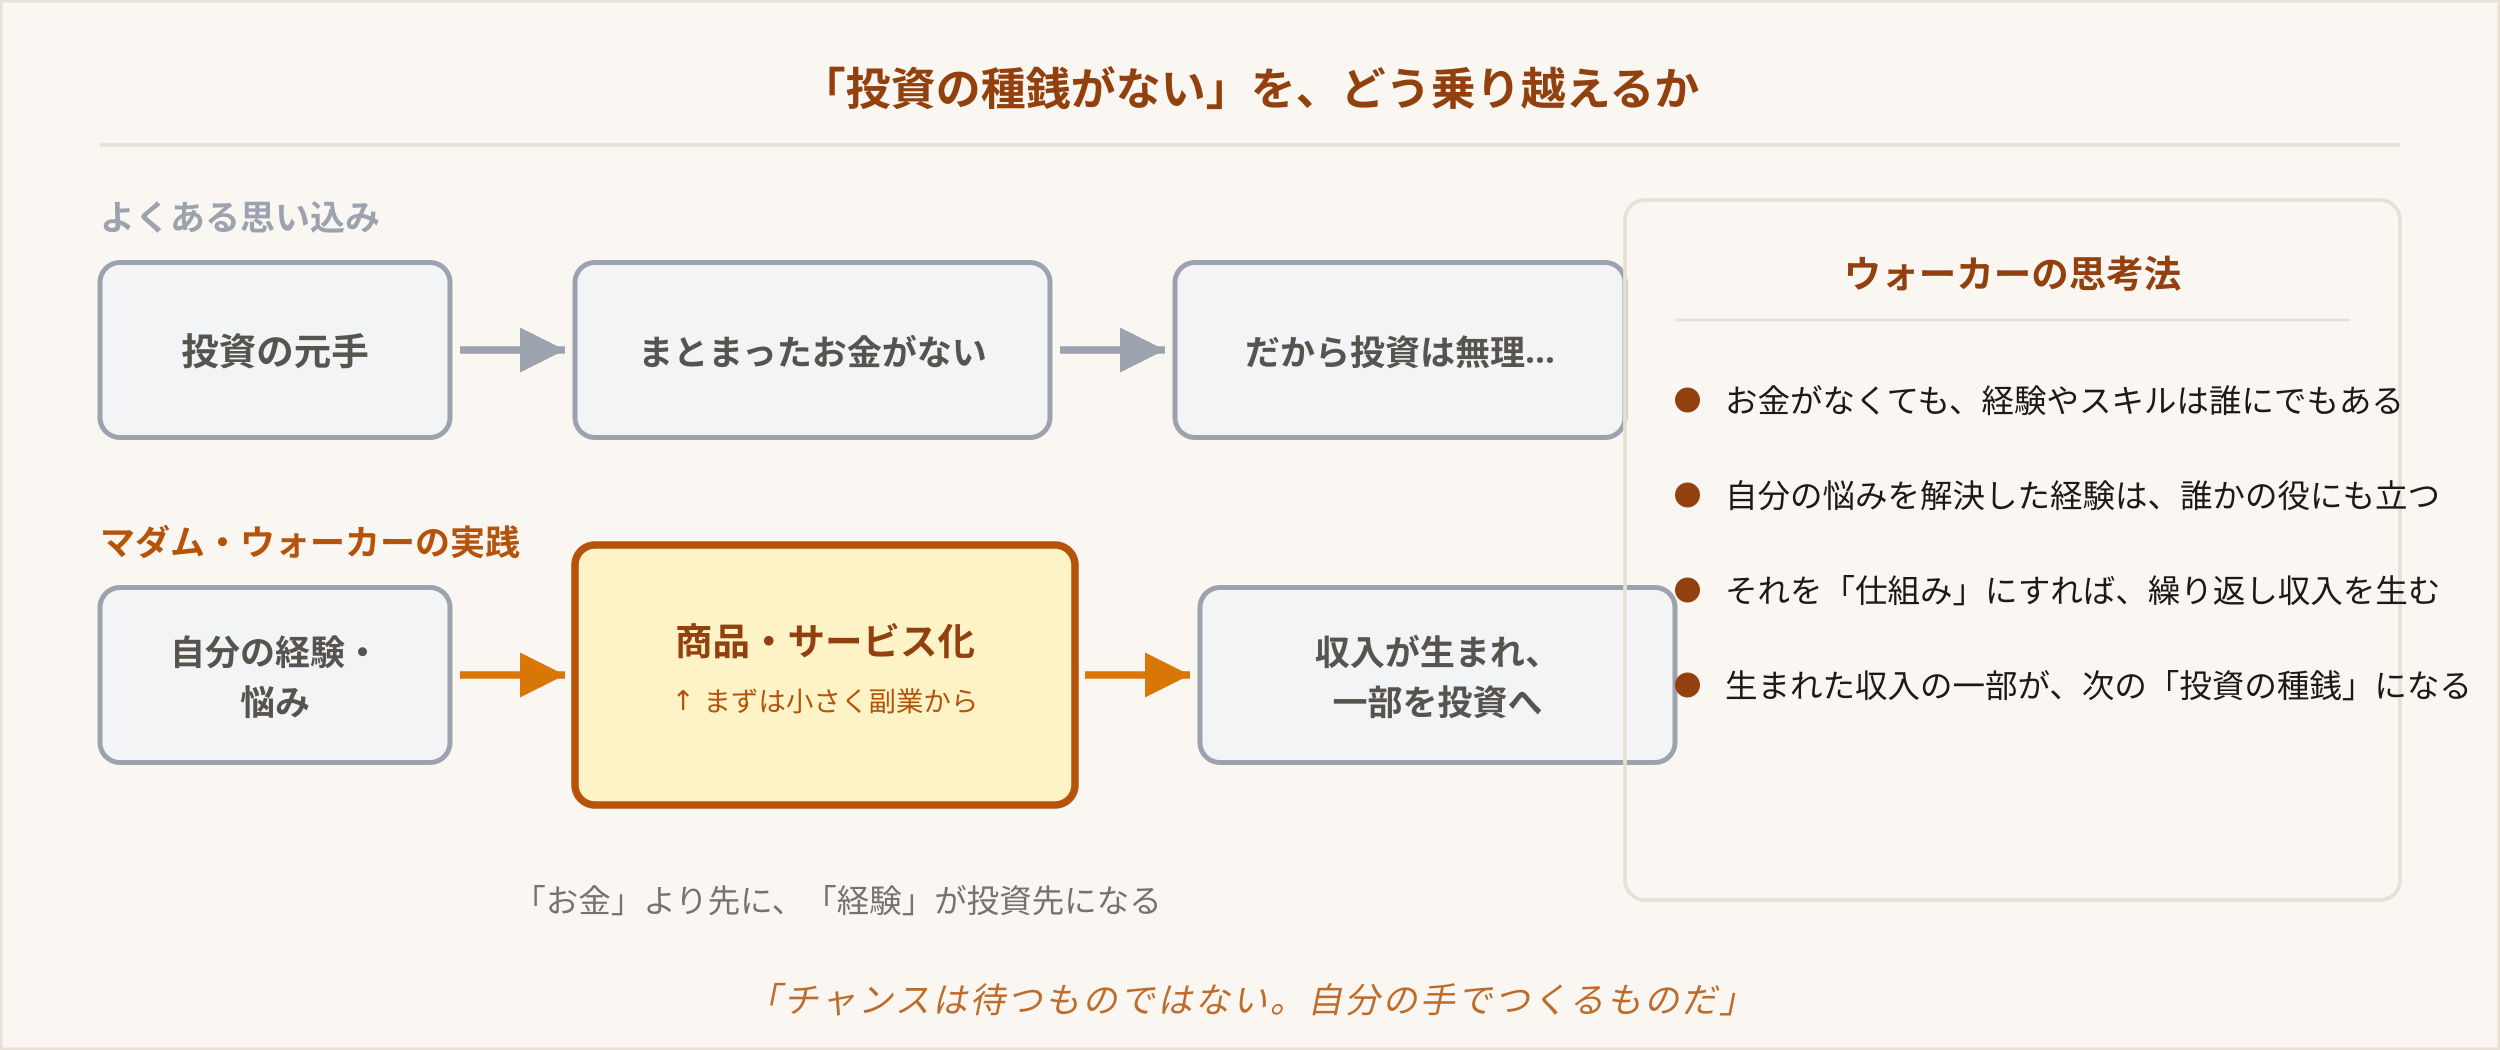
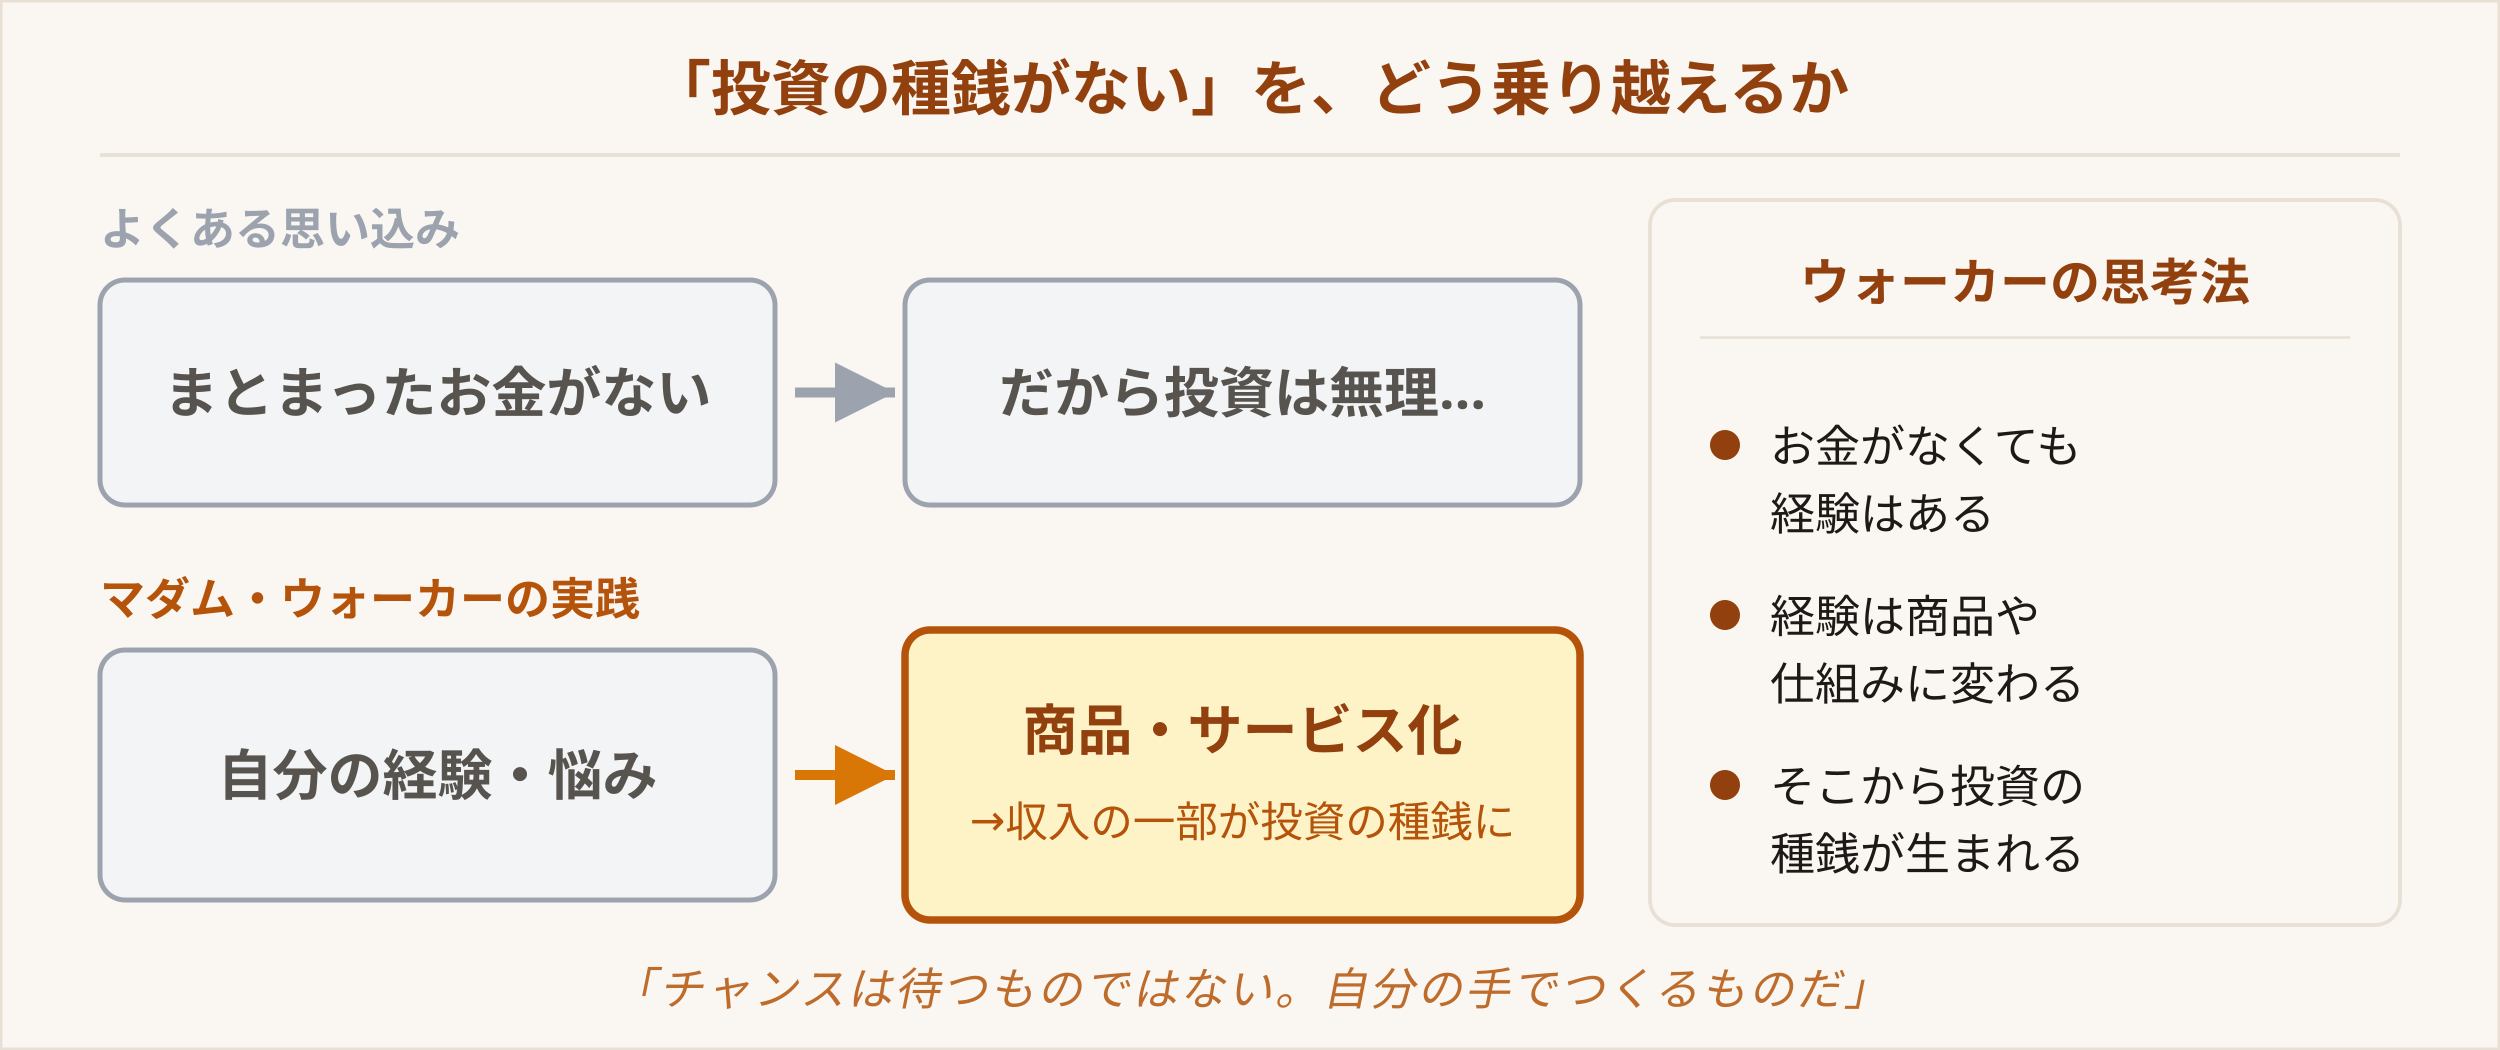
<svg xmlns="http://www.w3.org/2000/svg" width="1000" height="420" viewBox="0 0 1000 420">
  <rect width="1000" height="420" fill="#faf7f2" />
  <rect x="0" y="0" width="1000" height="420" fill="none" stroke="#e8e0d4" stroke-width="2" />
  <defs>
-     <marker id="arrowGray2" markerWidth="10" markerHeight="10" refX="6" refY="3" orient="auto">
+     <marker id="arrowGray2" markerWidth="12" markerHeight="12" refX="6" refY="3" orient="auto">
      <path d="M0,0 L6,3 L0,6 Z" fill="#9ca3af" />
    </marker>
-     <marker id="arrowAmber" markerWidth="10" markerHeight="10" refX="6" refY="3" orient="auto">
+     <marker id="arrowAmber" markerWidth="12" markerHeight="12" refX="6" refY="3" orient="auto">
      <path d="M0,0 L6,3 L0,6 Z" fill="#d97706" />
    </marker>
  </defs>
-   <text x="500" y="42" font-family="'Hiragino Sans', sans-serif" font-size="18" font-weight="700" fill="#92400e" text-anchor="middle">「投資の種銭がない」を、どう乗り越えるか</text>
-   <line x1="40" y1="58" x2="960" y2="58" stroke="#e8e0d4" stroke-width="1.5" />
-   <text x="40" y="92" font-family="'Hiragino Sans', sans-serif" font-size="14" font-weight="700" fill="#9ca3af">よくある思い込み</text>
-   <rect x="40" y="105" width="140" height="70" rx="8" fill="#f3f4f6" stroke="#9ca3af" stroke-width="2" />
-   <text x="110" y="146" font-family="'Hiragino Sans', sans-serif" font-size="15" font-weight="700" fill="#57534e" text-anchor="middle">投資の元手</text>
-   <line x1="184" y1="140" x2="226" y2="140" stroke="#9ca3af" stroke-width="3" marker-end="url(#arrowGray2)" />
-   <rect x="230" y="105" width="190" height="70" rx="8" fill="#f3f4f6" stroke="#9ca3af" stroke-width="2" />
-   <text x="325" y="146" font-family="'Hiragino Sans', sans-serif" font-size="14" font-weight="700" fill="#57534e" text-anchor="middle">まとまったお金がない</text>
-   <line x1="424" y1="140" x2="466" y2="140" stroke="#9ca3af" stroke-width="3" marker-end="url(#arrowGray2)" />
-   <rect x="470" y="105" width="180" height="70" rx="8" fill="#f3f4f6" stroke="#9ca3af" stroke-width="2" />
-   <text x="560" y="146" font-family="'Hiragino Sans', sans-serif" font-size="14" font-weight="700" fill="#57534e" text-anchor="middle">だから投資は無理…</text>
-   <text x="40" y="222" font-family="'Hiragino Sans', sans-serif" font-size="14" font-weight="700" fill="#b45309">マダム・ウォーカーの実践</text>
-   <rect x="40" y="235" width="140" height="70" rx="8" fill="#f3f4f6" stroke="#9ca3af" stroke-width="2" />
-   <text x="110" y="266" font-family="'Hiragino Sans', sans-serif" font-size="14" font-weight="700" fill="#57534e" text-anchor="middle">自分の経験・</text>
-   <text x="110" y="286" font-family="'Hiragino Sans', sans-serif" font-size="14" font-weight="700" fill="#57534e" text-anchor="middle">悩み</text>
-   <line x1="184" y1="270" x2="226" y2="270" stroke="#d97706" stroke-width="3" marker-end="url(#arrowAmber)" />
-   <rect x="230" y="218" width="200" height="104" rx="8" fill="#fef3c7" stroke="#b45309" stroke-width="3" />
-   <text x="330" y="262" font-family="'Hiragino Sans', sans-serif" font-size="15" font-weight="700" fill="#92400e" text-anchor="middle">商品・サービス化</text>
-   <text x="330" y="284" font-family="'Hiragino Sans', sans-serif" font-size="11" fill="#b45309" text-anchor="middle">↑ まずは小さく副業から</text>
-   <line x1="434" y1="270" x2="476" y2="270" stroke="#d97706" stroke-width="3" marker-end="url(#arrowAmber)" />
-   <rect x="480" y="235" width="190" height="70" rx="8" fill="#f3f4f6" stroke="#9ca3af" stroke-width="2" />
-   <text x="575" y="266" font-family="'Hiragino Sans', sans-serif" font-size="14" font-weight="700" fill="#57534e" text-anchor="middle">収入が生まれ、</text>
-   <text x="575" y="286" font-family="'Hiragino Sans', sans-serif" font-size="14" font-weight="700" fill="#57534e" text-anchor="middle">一部を投資へ</text>
-   <text x="335" y="365" font-family="'Hiragino Sans', sans-serif" font-size="13" fill="#78716c" text-anchor="middle">「お金」より先に、「経験」が投資先になる</text>
-   <rect x="650" y="80" width="310" height="280" rx="8" fill="none" stroke="#e8e0d4" stroke-width="1.5" />
-   <text x="805" y="115" font-family="'Hiragino Sans', sans-serif" font-size="15" font-weight="700" fill="#92400e" text-anchor="middle">ウォーカーの思考法</text>
-   <line x1="670" y1="128" x2="940" y2="128" stroke="#e8e0d4" stroke-width="1" />
-   <circle cx="675" cy="160" r="5" fill="#92400e" />
-   <text x="690" y="165" font-family="'Hiragino Sans', sans-serif" font-size="13" fill="#1c1917">お金がなくても、経験やスキルは誰にでもある</text>
-   <circle cx="675" cy="198" r="5" fill="#92400e" />
-   <text x="690" y="203" font-family="'Hiragino Sans', sans-serif" font-size="13" fill="#1c1917">自分の悩みを解決した経験は、誰かの役にも立つ</text>
-   <circle cx="675" cy="236" r="5" fill="#92400e" />
-   <text x="690" y="241" font-family="'Hiragino Sans', sans-serif" font-size="13" fill="#1c1917">それを「仕組み」にすれば、繰り返し収入を生む</text>
-   <circle cx="675" cy="274" r="5" fill="#92400e" />
-   <text x="690" y="279" font-family="'Hiragino Sans', sans-serif" font-size="13" fill="#1c1917">生まれた収入の一部が、次の「投資の種銭」になる</text>
-   <text x="500" y="405" font-family="'Hiragino Sans', sans-serif" font-size="14" fill="#b45309" text-anchor="middle" letter-spacing="1" opacity="0.85" font-style="italic">「チャンスは待つものではない。自分の手でつくるものだ」</text>
+   <text x="500" y="44" font-family="'Hiragino Sans', sans-serif" font-size="24" font-weight="700" fill="#92400e" text-anchor="middle">「投資の種銭がない」を、どう乗り越えるか</text>
+   <line x1="40" y1="62" x2="960" y2="62" stroke="#e8e0d4" stroke-width="1.5" />
+   <text x="40" y="98" font-family="'Hiragino Sans', sans-serif" font-size="18" font-weight="700" fill="#9ca3af">よくある思い込み</text>
+   <rect x="40" y="112" width="270" height="90" rx="10" fill="#f3f4f6" stroke="#9ca3af" stroke-width="2" />
+   <text x="175" y="165" font-family="'Hiragino Sans', sans-serif" font-size="22" font-weight="700" fill="#57534e" text-anchor="middle">まとまったお金がない</text>
+   <line x1="318" y1="157" x2="358" y2="157" stroke="#9ca3af" stroke-width="4" marker-end="url(#arrowGray2)" />
+   <rect x="362" y="112" width="270" height="90" rx="10" fill="#f3f4f6" stroke="#9ca3af" stroke-width="2" />
+   <text x="497" y="165" font-family="'Hiragino Sans', sans-serif" font-size="22" font-weight="700" fill="#57534e" text-anchor="middle">だから投資は無理…</text>
+   <text x="40" y="246" font-family="'Hiragino Sans', sans-serif" font-size="18" font-weight="700" fill="#b45309">マダム・ウォーカーの実践</text>
+   <rect x="40" y="260" width="270" height="100" rx="10" fill="#f3f4f6" stroke="#9ca3af" stroke-width="2" />
+   <text x="175" y="318" font-family="'Hiragino Sans', sans-serif" font-size="22" font-weight="700" fill="#57534e" text-anchor="middle">自分の経験・悩み</text>
+   <line x1="318" y1="310" x2="358" y2="310" stroke="#d97706" stroke-width="4" marker-end="url(#arrowAmber)" />
+   <rect x="362" y="252" width="270" height="116" rx="10" fill="#fef3c7" stroke="#b45309" stroke-width="3" />
+   <text x="497" y="300" font-family="'Hiragino Sans', sans-serif" font-size="22" font-weight="700" fill="#92400e" text-anchor="middle">商品・サービス化</text>
+   <text x="497" y="334" font-family="'Hiragino Sans', sans-serif" font-size="17" fill="#b45309" text-anchor="middle">→収入の一部が投資の種銭に</text>
+   <rect x="660" y="80" width="300" height="290" rx="10" fill="none" stroke="#e8e0d4" stroke-width="1.5" />
+   <text x="810" y="120" font-family="'Hiragino Sans', sans-serif" font-size="20" font-weight="700" fill="#92400e" text-anchor="middle">ウォーカーの思考法</text>
+   <line x1="680" y1="135" x2="940" y2="135" stroke="#e8e0d4" stroke-width="1" />
+   <circle cx="690" cy="178" r="6" fill="#92400e" />
+   <text x="708" y="185" font-family="'Hiragino Sans', sans-serif" font-size="18" fill="#1c1917">お金がなくても</text>
+   <text x="708" y="212" font-family="'Hiragino Sans', sans-serif" font-size="18" fill="#1c1917">経験はある</text>
+   <circle cx="690" cy="246" r="6" fill="#92400e" />
+   <text x="708" y="253" font-family="'Hiragino Sans', sans-serif" font-size="18" fill="#1c1917">経験は商品や</text>
+   <text x="708" y="280" font-family="'Hiragino Sans', sans-serif" font-size="18" fill="#1c1917">仕組みに変わる</text>
+   <circle cx="690" cy="314" r="6" fill="#92400e" />
+   <text x="708" y="321" font-family="'Hiragino Sans', sans-serif" font-size="18" fill="#1c1917">そこから投資の</text>
+   <text x="708" y="348" font-family="'Hiragino Sans', sans-serif" font-size="18" fill="#1c1917">種銭が生まれる</text>
+   <text x="500" y="402" font-family="'Hiragino Sans', sans-serif" font-size="18" fill="#b45309" text-anchor="middle" letter-spacing="1" opacity="0.85" font-style="italic">「チャンスは待つものではない。自分の手でつくるものだ」</text>
</svg>
